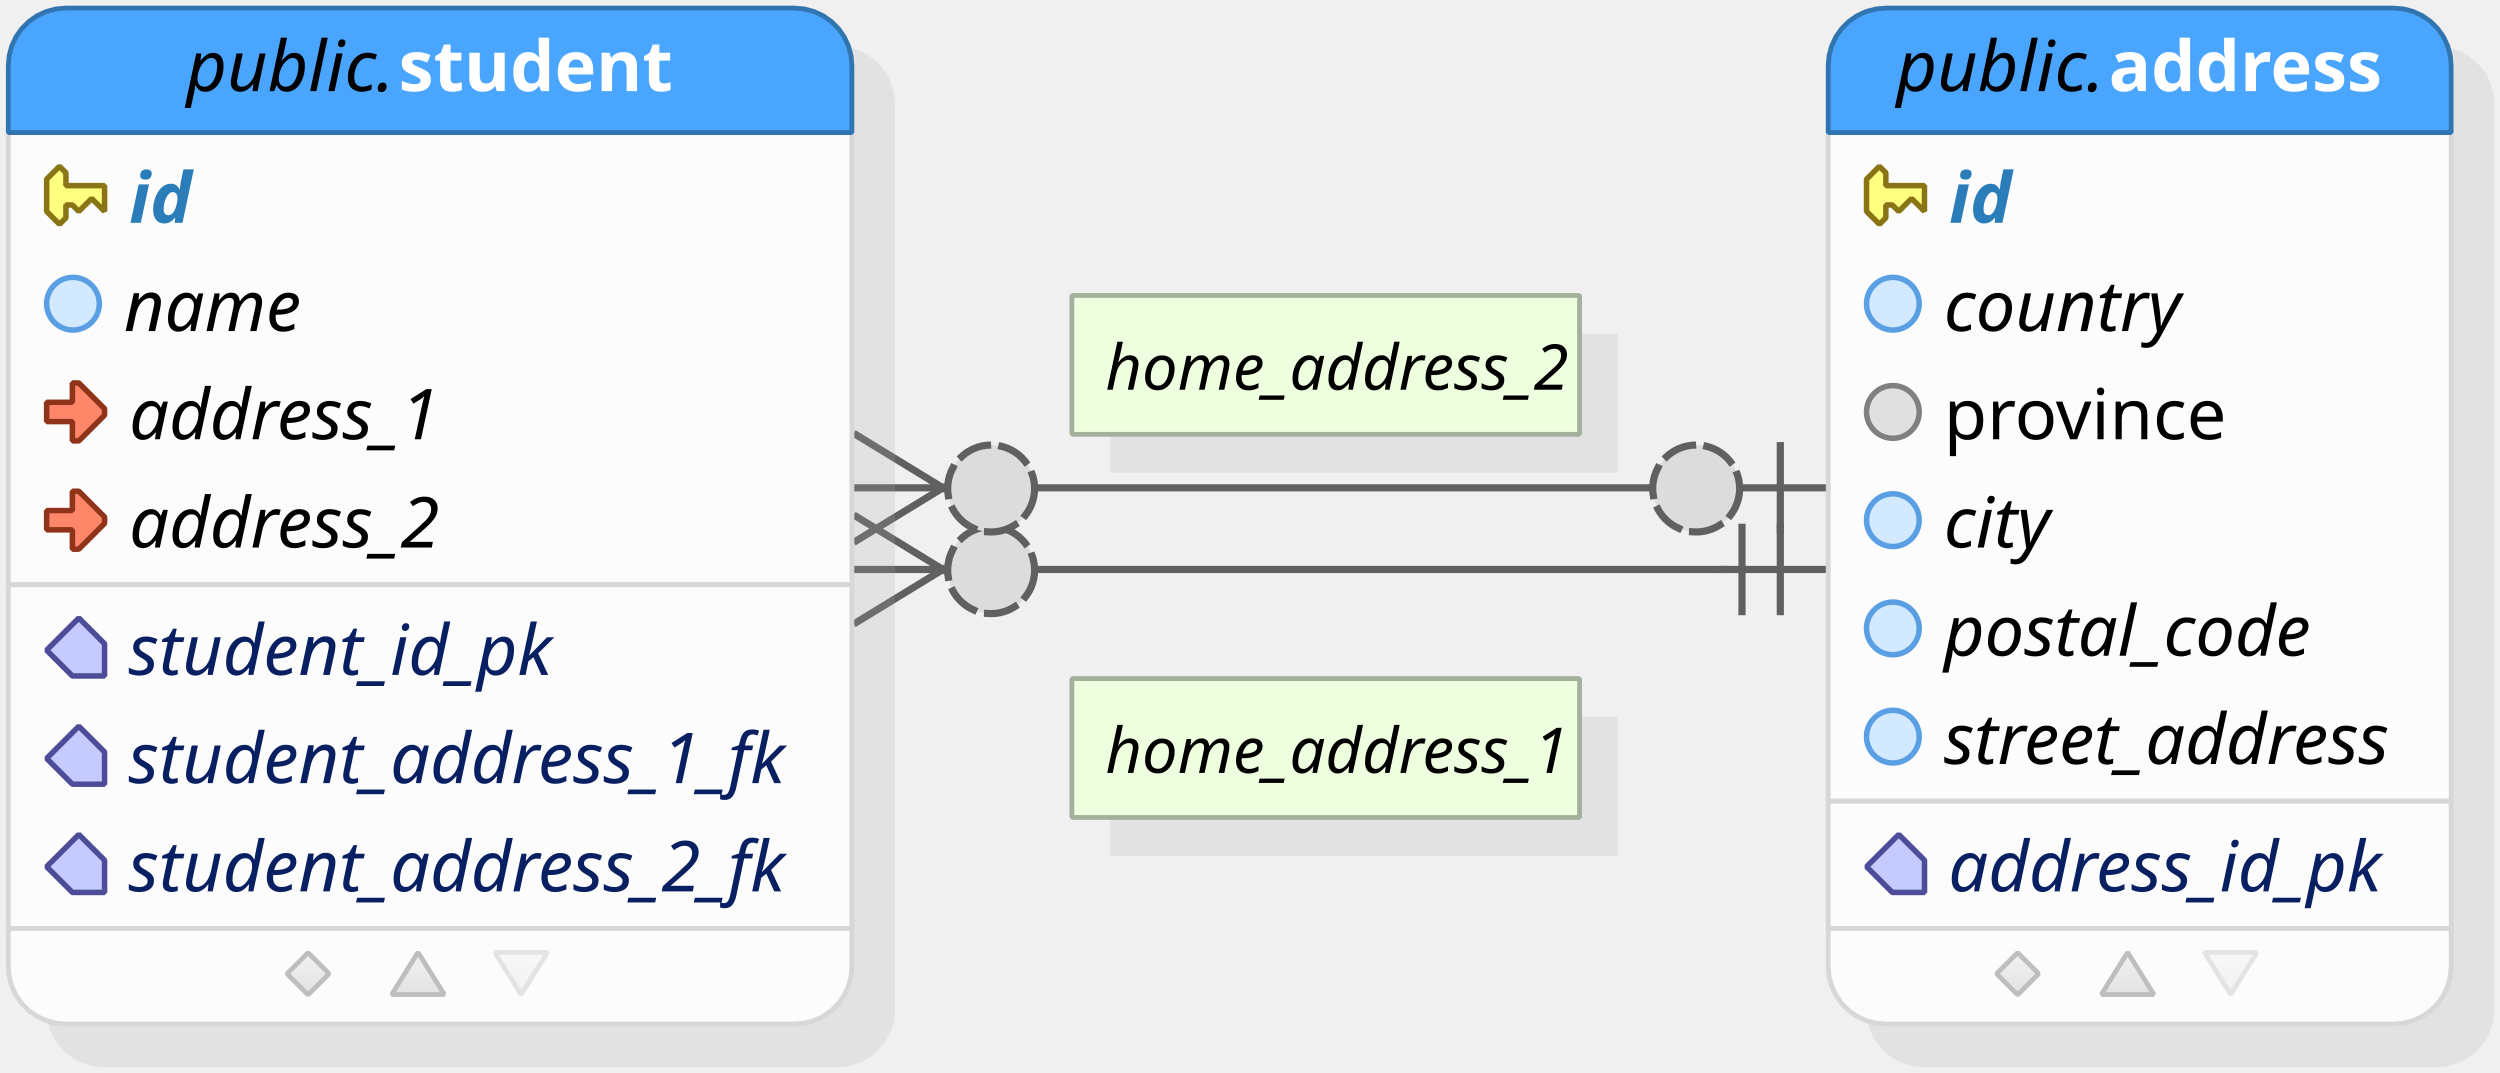
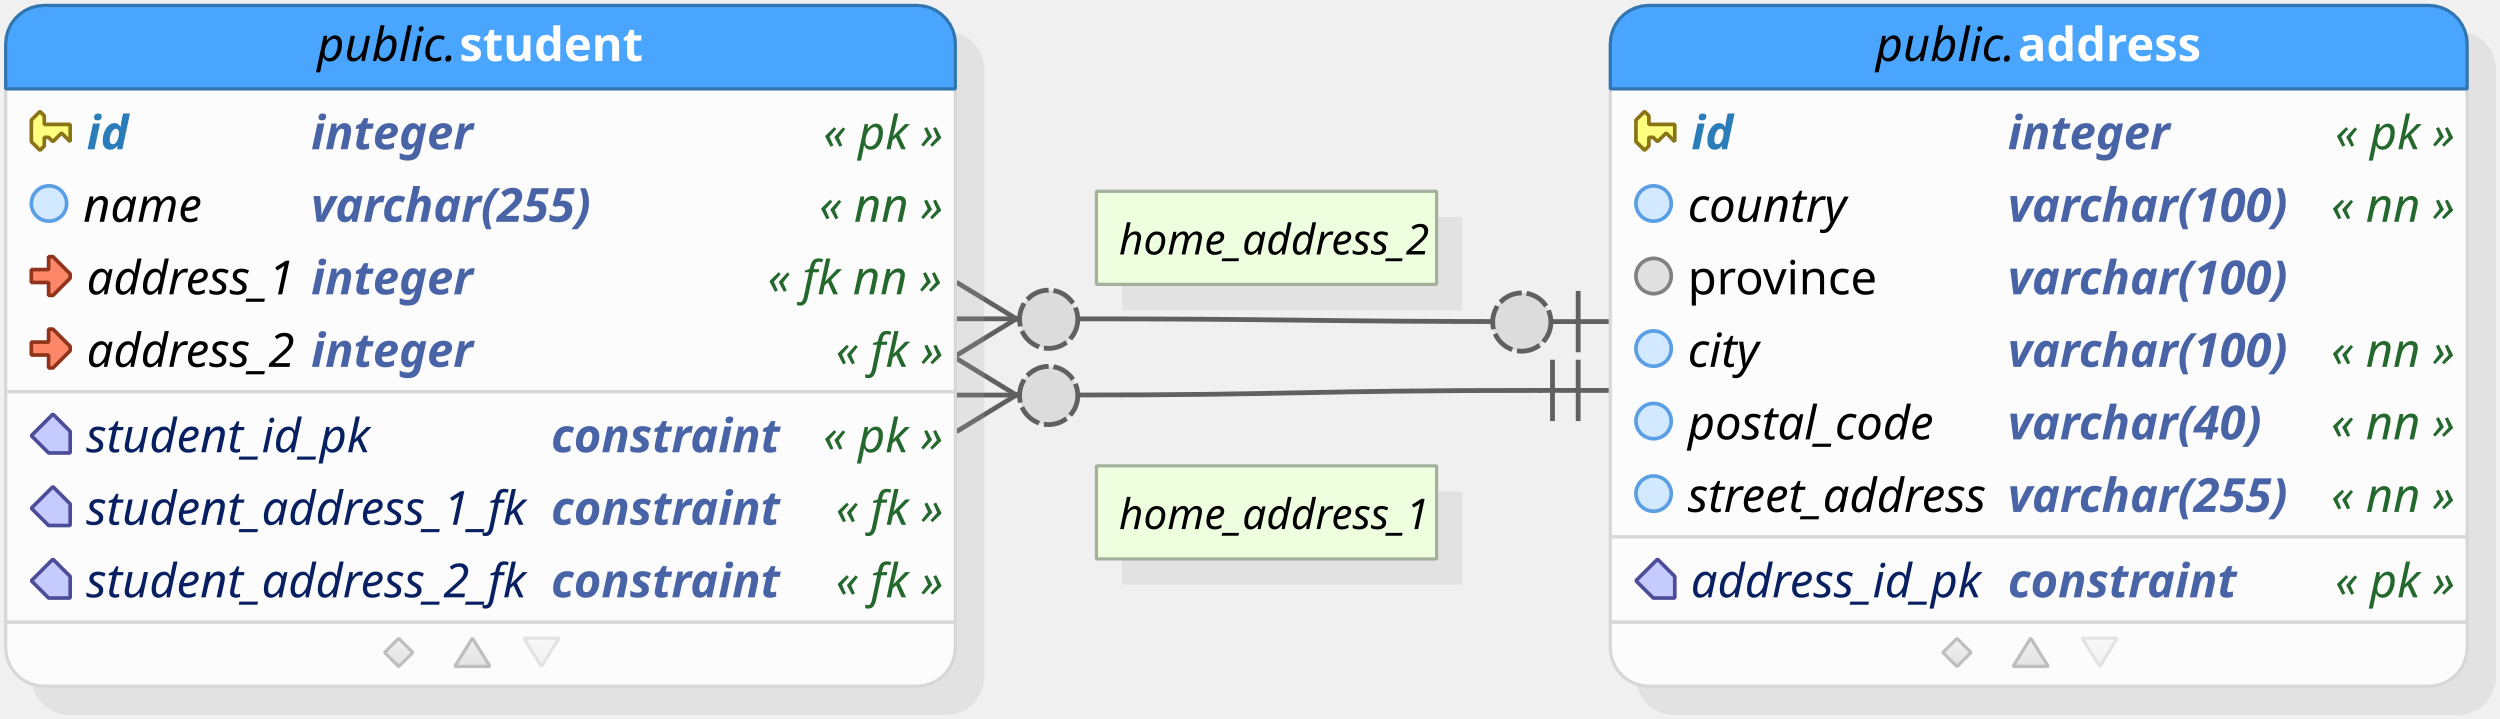
- <svg xmlns="http://www.w3.org/2000/svg" xmlns:xlink="http://www.w3.org/1999/xlink" height="224pt" viewBox="0 0 522 224" width="522pt">
+ <svg xmlns="http://www.w3.org/2000/svg" xmlns:xlink="http://www.w3.org/1999/xlink" height="224pt" viewBox="0 0 779 224" width="779pt">
  <linearGradient id="a" x2="0" y2="1">
+     <stop offset="0" stop-color="#a9a9a9" stop-opacity=".196" />
+     <stop offset="1" stop-color="#a9a9a9" stop-opacity=".196" />
+   </linearGradient>
+   <linearGradient id="b" x2="0" y2="1">
+     <stop offset="0" stop-color="#fcfcfc" />
+     <stop offset="1" stop-color="#fcfcfc" />
+   </linearGradient>
+   <linearGradient id="c" x2="0" y2="1">
+     <stop offset="0" stop-color="#f3f3f3" />
+     <stop offset="1" stop-color="#e1e1e1" />
+   </linearGradient>
+   <linearGradient id="d" x2="0" y2="1">
+     <stop offset="0" stop-color="#4aa5ff" />
+     <stop offset="1" stop-color="#4aa5ff" />
+   </linearGradient>
+   <linearGradient id="e" gradientTransform="scale(.99946 1.0005)" gradientUnits="userSpaceOnUse" x1="-.75" x2="-.75" y1="-.78" y2="18.89">
    <stop offset="0" stop-color="#dcdcdc" />
    <stop offset="1" stop-color="#dcdcdc" />
  </linearGradient>
-   <linearGradient id="b" x2="0" y2="1">
-     <stop offset="0" stop-color="#a9a9a9" stop-opacity=".196" />
-     <stop offset="1" stop-color="#a9a9a9" stop-opacity=".196" />
-   </linearGradient>
-   <linearGradient id="c" x2="0" y2="1">
+   <linearGradient id="f" gradientTransform="scale(1.9119 .52305)" gradientUnits="userSpaceOnUse" x2="0" xlink:href="#a" y2="55.444" />
+   <linearGradient id="g" gradientTransform="scale(1.8886 .5295)" gradientUnits="userSpaceOnUse" x1="-.265" x2="-.265" y1="-.944" y2="55.713">
    <stop offset="0" stop-color="#eeffe0" />
    <stop offset="1" stop-color="#eeffe0" />
  </linearGradient>
-   <linearGradient id="d" x2="0" y2="1">
-     <stop offset="0" stop-color="#fcfcfc" />
-     <stop offset="1" stop-color="#fcfcfc" />
-   </linearGradient>
-   <linearGradient id="e" x2="0" y2="1">
+   <linearGradient id="h" gradientTransform="scale(1.1214 .89174)" gradientUnits="userSpaceOnUse" x2="0" xlink:href="#a" y2="239" />
+   <linearGradient id="i" gradientTransform="scale(1.3807 .72429)" gradientUnits="userSpaceOnUse" x1="-.362" x2="-.362" xlink:href="#b" y1="-.69" y2="193.43" />
+   <linearGradient id="j" gradientTransform="scale(3.1162 .32091)" gradientUnits="userSpaceOnUse" x1="-.16" x2="-.16" xlink:href="#b" y1="-1.558" y2="84.449" />
+   <linearGradient id="k" gradientTransform="scale(.99738 1.0026)" gradientUnits="userSpaceOnUse" x1="-.577" x2="-.577" y1="-.811" y2="12.474">
    <stop offset="0" stop-color="#ffff80" />
    <stop offset="1" stop-color="#ffff80" />
  </linearGradient>
-   <linearGradient id="f" x2="0" y2="1">
+   <linearGradient id="l" gradientUnits="userSpaceOnUse" x1="-.575" x2="-.575" y1="-.575" y2="11.575">
    <stop offset="0" stop-color="#d2e9ff" />
    <stop offset="1" stop-color="#d2e9ff" />
  </linearGradient>
-   <linearGradient id="g" x2="0" y2="1">
+   <linearGradient id="m" gradientUnits="userSpaceOnUse" x1="-.575" x2="-.575" y1="-.575" y2="11.575">
+     <stop offset="0" stop-color="#e0e0e0" />
+     <stop offset="1" stop-color="#e0e0e0" />
+   </linearGradient>
+   <linearGradient id="n" gradientTransform="scale(.98481 1.0154)" gradientUnits="userSpaceOnUse" x1="-.413" x2="-.413" y1="-.801" y2="12.483">
    <stop offset="0" stop-color="#c5cbff" />
    <stop offset="1" stop-color="#c5cbff" />
  </linearGradient>
-   <linearGradient id="h" x2="0" y2="1">
-     <stop offset="0" stop-color="#f3f3f3" />
-     <stop offset="1" stop-color="#e1e1e1" />
-   </linearGradient>
-   <linearGradient id="i" x2="0" y2="1">
-     <stop offset="0" stop-color="#4aa5ff" />
-     <stop offset="1" stop-color="#4aa5ff" />
-   </linearGradient>
-   <linearGradient id="j" x2="0" y2="1">
+   <linearGradient id="o" gradientTransform="scale(3.5789 .27941)" gradientUnits="userSpaceOnUse" x1="-.14" x2="-.14" xlink:href="#b" y1="-1.79" y2="73.096" />
+   <linearGradient id="p" gradientTransform="scale(1.1144 .89736)" gradientUnits="userSpaceOnUse" x1="-.618" x2="-.618" xlink:href="#c" y1="-.768" y2="10.102" />
+   <linearGradient id="q" gradientTransform="scale(1.0891 .9182)" gradientUnits="userSpaceOnUse" x1="-.389" x2="-.389" xlink:href="#c" y1="-.75" y2="10.128" />
+   <linearGradient id="r" gradientTransform="scale(.98191 1.0184)" gradientUnits="userSpaceOnUse" x1="-.36" x2="-.36" xlink:href="#c" y1="-.694" y2="8.988" />
+   <linearGradient id="s" gradientTransform="scale(3.1509 .31737)" gradientUnits="userSpaceOnUse" x1="-.172" x2="-.172" xlink:href="#d" y1="-1.575" y2="83.498" />
+   <linearGradient id="t" gradientTransform="scale(1.1803 .84722)" gradientUnits="userSpaceOnUse" x2="0" xlink:href="#a" y2="251.56" />
+   <linearGradient id="u" gradientTransform="scale(1.7642 .56683)" gradientUnits="userSpaceOnUse" x1="-.283" x2="-.283" xlink:href="#b" y1="-.882" y2="167.42" />
+   <linearGradient id="v" gradientTransform="scale(2.0196 .49516)" gradientUnits="userSpaceOnUse" x1="-.248" x2="-.248" xlink:href="#b" y1="-1.01" y2="146.01" />
+   <linearGradient id="w" gradientUnits="userSpaceOnUse" x1="-.575" x2="-.575" y1="-.575" y2="12.675">
    <stop offset="0" stop-color="#ff8769" />
    <stop offset="1" stop-color="#ff8769" />
  </linearGradient>
-   <linearGradient id="k" gradientTransform="matrix(.99946 0 0 1.0005 197.88 109.97)" gradientUnits="userSpaceOnUse" x1="-.75" x2="-.75" xlink:href="#a" y1="-.78" y2="18.89" />
-   <linearGradient id="l" gradientTransform="matrix(1.9119 0 0 .52305 231.81 149.69)" gradientUnits="userSpaceOnUse" x2="0" xlink:href="#b" y2="55.444" />
-   <linearGradient id="m" gradientTransform="matrix(1.8886 0 0 .5295 223.81 141.69)" gradientUnits="userSpaceOnUse" x1="-.265" x2="-.265" xlink:href="#c" y1="-.944" y2="55.713" />
-   <linearGradient id="n" gradientTransform="matrix(.99946 0 0 1.0005 197.88 92.924)" gradientUnits="userSpaceOnUse" x1="-.75" x2="-.75" xlink:href="#a" y1="-.78" y2="18.89" />
-   <linearGradient id="o" gradientTransform="matrix(.99946 0 0 1.0005 345.08 92.924)" gradientUnits="userSpaceOnUse" x1="-.75" x2="-.75" xlink:href="#a" y1="-.78" y2="18.89" />
-   <linearGradient id="p" gradientTransform="matrix(1.9119 0 0 .52305 231.81 69.688)" gradientUnits="userSpaceOnUse" x2="0" xlink:href="#b" y2="55.444" />
-   <linearGradient id="q" gradientTransform="matrix(1.8886 0 0 .5295 223.81 61.688)" gradientUnits="userSpaceOnUse" x1="-.265" x2="-.265" xlink:href="#c" y1="-.944" y2="55.713" />
-   <linearGradient id="r" gradientTransform="matrix(.78422 0 0 1.2751 389.73 9.688)" gradientUnits="userSpaceOnUse" x2="0" xlink:href="#b" y2="167.14" />
-   <linearGradient id="s" gradientTransform="matrix(.96552 0 0 1.0357 381.73 27.688)" gradientUnits="userSpaceOnUse" x1="-.518" x2="-.518" xlink:href="#d" y1="-.483" y2="135.27" />
-   <linearGradient id="t" gradientTransform="matrix(2.1792 0 0 .45888 381.73 167.29)" gradientUnits="userSpaceOnUse" x1="-.229" x2="-.229" xlink:href="#d" y1="-1.09" y2="59.057" />
-   <linearGradient id="u" gradientTransform="matrix(.99738 0 0 1.0026 389.73 34.728)" gradientUnits="userSpaceOnUse" x1="-.577" x2="-.577" xlink:href="#e" y1="-.811" y2="12.474" />
-   <linearGradient id="v" gradientUnits="userSpaceOnUse" x1="389.16" x2="389.16" xlink:href="#f" y1="57.338" y2="69.488" />
-   <linearGradient id="w" gradientUnits="userSpaceOnUse" x1="389.16" x2="389.16" y1="79.938" y2="92.088">
-     <stop offset="0" stop-color="#e0e0e0" />
-     <stop offset="1" stop-color="#e0e0e0" />
-   </linearGradient>
-   <linearGradient id="x" gradientUnits="userSpaceOnUse" x1="389.16" x2="389.16" xlink:href="#f" y1="102.54" y2="114.69" />
-   <linearGradient id="y" gradientUnits="userSpaceOnUse" x1="389.16" x2="389.16" xlink:href="#f" y1="125.14" y2="137.29" />
-   <linearGradient id="z" gradientUnits="userSpaceOnUse" x1="389.16" x2="389.16" xlink:href="#f" y1="147.74" y2="159.89" />
-   <linearGradient id="A" gradientTransform="matrix(.98481 0 0 1.0154 389.73 174.24)" gradientUnits="userSpaceOnUse" x1="-.413" x2="-.413" xlink:href="#g" y1="-.801" y2="12.483" />
-   <linearGradient id="B" gradientTransform="matrix(2.5028 0 0 .39955 381.73 193.89)" gradientUnits="userSpaceOnUse" x1="-.2" x2="-.2" xlink:href="#d" y1="-1.251" y2="51.118" />
-   <linearGradient id="C" gradientTransform="matrix(1.1144 0 0 .89736 460.27 198.86)" gradientUnits="userSpaceOnUse" x1="-.618" x2="-.618" xlink:href="#h" y1="-.768" y2="10.102" />
-   <linearGradient id="D" gradientTransform="matrix(1.0891 0 0 .9182 438.75 198.86)" gradientUnits="userSpaceOnUse" x1="-.389" x2="-.389" xlink:href="#h" y1="-.75" y2="10.128" />
-   <linearGradient id="E" gradientTransform="matrix(.98191 0 0 1.0184 416.88 198.92)" gradientUnits="userSpaceOnUse" x1="-.36" x2="-.36" xlink:href="#h" y1="-.694" y2="8.988" />
-   <linearGradient id="F" gradientTransform="matrix(2.2036 0 0 .45379 381.73 1.688)" gradientUnits="userSpaceOnUse" x1="-.246" x2="-.246" xlink:href="#i" y1="-1.102" y2="58.397" />
-   <linearGradient id="G" gradientTransform="matrix(.91169 0 0 1.0969 9.7348 9.688)" gradientUnits="userSpaceOnUse" x2="0" xlink:href="#b" y2="194.3" />
-   <linearGradient id="H" gradientTransform="matrix(1.3627 0 0 .73386 1.7348 27.688)" gradientUnits="userSpaceOnUse" x1="-.367" x2="-.367" xlink:href="#d" y1="-.681" y2="129.32" />
-   <linearGradient id="I" gradientTransform="matrix(1.5599 0 0 .64107 1.7348 122.09)" gradientUnits="userSpaceOnUse" x1="-.321" x2="-.321" xlink:href="#d" y1="-.78" y2="112.78" />
-   <linearGradient id="J" gradientTransform="matrix(.99738 0 0 1.0026 9.7348 34.728)" gradientUnits="userSpaceOnUse" x1="-.577" x2="-.577" xlink:href="#e" y1="-.811" y2="12.474" />
-   <linearGradient id="K" gradientUnits="userSpaceOnUse" x1="9.16" x2="9.16" xlink:href="#f" y1="57.338" y2="69.488" />
-   <linearGradient id="L" gradientUnits="userSpaceOnUse" x1="9.16" x2="9.16" xlink:href="#j" y1="79.388" y2="92.638" />
-   <linearGradient id="M" gradientUnits="userSpaceOnUse" x1="9.16" x2="9.16" xlink:href="#j" y1="101.99" y2="115.24" />
-   <linearGradient id="N" gradientTransform="matrix(.98481 0 0 1.0154 9.7348 129.04)" gradientUnits="userSpaceOnUse" x1="-.413" x2="-.413" xlink:href="#g" y1="-.801" y2="12.483" />
-   <linearGradient id="O" gradientTransform="matrix(.98481 0 0 1.0154 9.7348 151.64)" gradientUnits="userSpaceOnUse" x1="-.413" x2="-.413" xlink:href="#g" y1="-.801" y2="12.483" />
-   <linearGradient id="P" gradientTransform="matrix(.98481 0 0 1.0154 9.7348 174.24)" gradientUnits="userSpaceOnUse" x1="-.413" x2="-.413" xlink:href="#g" y1="-.801" y2="12.483" />
-   <linearGradient id="Q" gradientTransform="matrix(2.9097 0 0 .34368 1.7348 193.89)" gradientUnits="userSpaceOnUse" x1="-.172" x2="-.172" xlink:href="#d" y1="-1.455" y2="59.427" />
-   <linearGradient id="R" gradientTransform="matrix(1.1144 0 0 .89736 103.31 198.86)" gradientUnits="userSpaceOnUse" x1="-.618" x2="-.618" xlink:href="#h" y1="-.768" y2="10.102" />
-   <linearGradient id="S" gradientTransform="matrix(1.0891 0 0 .9182 81.782 198.86)" gradientUnits="userSpaceOnUse" x1="-.389" x2="-.389" xlink:href="#h" y1="-.75" y2="10.128" />
-   <linearGradient id="T" gradientTransform="matrix(.98191 0 0 1.0184 59.921 198.92)" gradientUnits="userSpaceOnUse" x1="-.36" x2="-.36" xlink:href="#h" y1="-.694" y2="8.988" />
-   <linearGradient id="U" gradientTransform="matrix(2.5617 0 0 .39036 1.7348 1.688)" gradientUnits="userSpaceOnUse" x1="-.211" x2="-.211" xlink:href="#i" y1="-1.281" y2="67.886" />
+   <linearGradient id="x" gradientTransform="scale(3.767 .26546)" gradientUnits="userSpaceOnUse" x1="-.133" x2="-.133" xlink:href="#b" y1="-1.883" y2="76.938" />
+   <linearGradient id="y" gradientTransform="scale(3.3164 .30153)" gradientUnits="userSpaceOnUse" x1="-.163" x2="-.163" xlink:href="#d" y1="-1.658" y2="87.885" />
  <g stroke="#606060" stroke-linecap="square" stroke-linejoin="bevel" stroke-width="1.5">
    <g fill="none">
-       <path d="m178.88 118.91h33" />
-       <path d="m211.88 118.91h147.86" />
-       <path d="m359.73 118.91h22" />
-       <g transform="translate(178.88 118.91)">
+       <g transform="translate(1.7643 -78.312)">
+         <path d="m296.92 201.41h33" />
+         <path d="m329.92 201.41c74.04 0 74.04-1.445 148.08-1.445" />
+         <path d="m478 199.96h22" />
+       </g>
+       <g transform="translate(298.69 123.1)">
        <path d="m18 0-18-11" />
        <path d="m18 0-18 11" />
      </g>
    </g>
-     <circle cx="206.95" cy="119.05" fill="url(#k)" fill-rule="evenodd" r="9.075" stroke-dasharray="6 3" />
+     <circle cx="9.075" cy="9.075" fill="url(#e)" fill-rule="evenodd" r="9.075" stroke-dasharray="6 3" transform="translate(317.69 114.16)" />
    <g fill="none">
-       <path d="m0-8.8v17.6" transform="translate(371.73 118.91)" />
-       <path d="m0-8.8v17.6" transform="translate(363.73 118.91)" />
-       <path d="m178.88 101.86h33" />
-       <path d="m211.88 101.86h147.86" />
-       <path d="m359.73 101.86h22" />
-       <path d="m18 0-18-11" transform="translate(178.88 101.86)" />
-       <path d="m18 0-18 11" transform="translate(178.88 101.86)" />
-       <path d="m0-8.8v17.6" transform="translate(371.73 101.86)" />
+       <path d="m0-8.8v17.6" transform="translate(491.76 121.65)" />
+       <path d="m0-8.8v17.6" transform="translate(483.76 121.65)" />
+     </g>
+   </g>
+   <path d="m0 0h106v29h-106z" fill="url(#f)" fill-rule="evenodd" transform="translate(349.65 153.16)" />
+   <g stroke-linecap="square" stroke-linejoin="bevel">
+     <path d="m0 0h106v29h-106z" fill="url(#g)" fill-rule="evenodd" stroke="#a4b09b" transform="translate(341.65 145.16)" />
+     <text fill-rule="evenodd" font-family="Noto Sans" font-size="13.2" font-style="italic" font-weight="400" transform="translate(344.65 146.96)" x="4" y="17.891">home_address_1</text>
+     <g stroke="#606060" stroke-width="1.5">
+       <g fill="none">
+         <g transform="translate(1.7643 -78.312)">
+           <path d="m296.92 177.65h33" />
+           <path d="m329.921 177.654c74.04 0 74.04.868 148.079.868" />
+           <path d="m478 178.52h22" />
+         </g>
+         <g transform="translate(298.69 99.342)">
+           <path d="m18 0-18-11" />
+           <path d="m18 0-18 11" />
+         </g>
+       </g>
+       <circle cx="9.075" cy="9.075" fill="url(#e)" fill-rule="evenodd" r="9.075" stroke-dasharray="6 3" transform="translate(317.69 90.41)" />
+       <path d="m0-8.8v17.6" fill="none" transform="translate(491.76 100.21)" />
    </g>
  </g>
  <g fill-rule="evenodd">
-     <circle cx="206.95" cy="102" r="9.075" style="stroke:#606060;stroke-dasharray:6 3;stroke-linecap:square;stroke-linejoin:bevel;stroke-width:1.5;fill:url(#n)" />
-     <circle cx="354.16" cy="102" r="9.075" style="stroke:#606060;stroke-dasharray:6 3;stroke-linecap:square;stroke-linejoin:bevel;stroke-width:1.5;fill:url(#o)" />
-     <path d="m231.81 149.69h106v29h-106z" fill="url(#l)" />
-     <path d="m223.81 141.69h106v29h-106z" fill="url(#m)" stroke="#a4b09b" stroke-linecap="square" stroke-linejoin="bevel" />
-     <text style="font-family:Noto Sans;font-size:13.2;font-style:italic;font-weight:400;stroke-linecap:square;stroke-linejoin:bevel" x="230.812" y="161.379">home_address_1</text>
-     <path d="m231.81 69.688h106v29h-106z" fill="url(#p)" />
-     <path d="m223.81 61.688h106v29h-106z" fill="url(#q)" stroke="#a4b09b" stroke-linecap="square" stroke-linejoin="bevel" />
-     <text style="font-family:Noto Sans;font-size:13.2;font-style:italic;font-weight:400;stroke-linecap:square;stroke-linejoin:bevel" x="230.812" y="81.379">home_address_2</text>
-     <path d="m389.73 21.688c0-6.627 5.373-12 12-12h107.07c6.627 0 12 5.373 12 12v189.12c0 6.627-5.373 12-12 12h-107.07c-6.627 0-12-5.373-12-12z" fill="url(#r)" />
+     <circle cx="9.075" cy="9.075" r="9.075" style="stroke:#606060;stroke-dasharray:6 3;stroke-linecap:square;stroke-linejoin:bevel;stroke-width:1.5;fill:url(#e)" transform="translate(465.11 91.278)" />
+     <path d="m0 0h106v29h-106z" fill="url(#f)" transform="translate(349.65 67.608)" />
+     <path d="m0 0h106v29h-106z" fill="url(#g)" stroke="#a4b09b" stroke-linecap="square" stroke-linejoin="bevel" transform="translate(341.65 59.608)" />
+     <text style="font-family:Noto Sans;font-size:13.2;font-style:italic;font-weight:400;stroke-linecap:square;stroke-linejoin:bevel" transform="translate(344.65 61.408)" x="4" y="17.891">home_address_2</text>
+     <path d="m0 12c0-6.627 5.373-12 12-12h244.01c6.628 0 12 5.373 12 12v189.12c0 6.627-5.372 12-12 12h-244.01c-6.627 0-12-5.373-12-12z" fill="url(#h)" transform="translate(509.76 9.688)" />
    <g stroke-linecap="square" stroke-linejoin="bevel">
-       <path d="m381.73 27.688h130.07v139.6h-130.07z" fill="url(#s)" stroke="#d7d7d7" />
-       <path d="m381.73 167.29h130.07v26.6h-130.07z" fill="url(#t)" stroke="#d7d7d7" />
-       <path d="m392.42 34.728-2.689 2.689v6.722l2.689 2.689 1.344-1.344v-2.689h1.344l1.344 1.344 2.689-2.689 2.689 2.689v-5.378h-8.067v-2.689z" fill="url(#u)" stroke="#897416" stroke-width="1.15" />
-       <text fill="#2b7dba" font-family="Noto Sans" font-size="14.667" font-style="italic" font-weight="700" x="406.985" y="46.519">id</text>
-       <circle cx="395.23" cy="63.413" fill="url(#v)" r="5.5" stroke="#5a9ee4" stroke-width="1.15" />
-       <text font-family="Noto Sans" font-size="14.667" font-style="italic" font-weight="400" x="405.885" y="69.119">country</text>
-       <circle cx="395.23" cy="86.013" fill="url(#w)" r="5.5" stroke="#808080" stroke-width="1.15" />
-       <text font-family="'Noto Sans'" font-size="14.667" font-weight="400" x="405.885" y="91.719">province</text>
-       <circle cx="395.23" cy="108.61" fill="url(#x)" r="5.5" stroke="#5a9ee4" stroke-width="1.15" />
-       <text font-family="Noto Sans" font-size="14.667" font-style="italic" font-weight="400" x="405.885" y="114.319">city</text>
-       <circle cx="395.23" cy="131.21" fill="url(#y)" r="5.5" stroke="#5a9ee4" stroke-width="1.15" />
-       <text font-family="Noto Sans" font-size="14.667" font-style="italic" font-weight="400" x="405.885" y="136.919">postal_code</text>
-       <circle cx="395.23" cy="153.81" fill="url(#z)" r="5.5" stroke="#5a9ee4" stroke-width="1.15" />
-       <text font-family="Noto Sans" font-size="14.667" font-style="italic" font-weight="400" x="405.885" y="159.519">street_address</text>
-       <path d="m396.46 174.24-6.722 6.722 5.378 5.378h6.722v-6.722z" fill="url(#A)" stroke="#4c4c98" stroke-width="1.15" />
-       <text fill="#082061" font-family="Noto Sans" font-size="14.667" font-style="italic" font-weight="400" x="406.817" y="186.119">address_id_pk</text>
-       <path d="m381.735 193.888h130.072v7.924l-.182 2.084-.542 2.02-.884 1.896-1.2 1.714-1.479 1.479-1.713 1.2-1.896.884-2.02.541-2.084.182h-106.072l-2.084-.182-2.02-.541-1.896-.884-1.713-1.2-1.479-1.479-1.2-1.714-.884-1.896-.541-2.02-.182-2.084z" fill="url(#B)" stroke="#d7d7d7" />
+       <path d="m0 0h267.01v139.6h-267.01z" fill="url(#i)" stroke="#d7d7d7" transform="translate(501.76 27.688)" />
+       <path d="m0 0h267.01v26.6h-267.01z" fill="url(#j)" stroke="#d7d7d7" transform="translate(501.76 167.29)" />
+       <path d="m2.689 0-2.689 2.689v6.722l2.689 2.689 1.344-1.344v-2.689h1.344l1.344 1.344 2.689-2.689 2.689 2.689v-5.378h-8.067v-2.689z" fill="url(#k)" stroke="#897416" stroke-width="1.15" transform="translate(509.76 34.728)" />
+       <g font-family="Noto Sans" font-size="14.667" font-style="italic">
+         <text fill="#2b7dba" font-weight="700" transform="translate(527.01 30.488)" y="16.031">id</text>
+         <text fill="#4964a6" font-weight="700" transform="translate(621.84 30.488)" xml:space="preserve" y="16.031"> integer</text>
+         <text fill="#25682d" font-weight="400" transform="translate(727.62 30.488)" y="16.031">« pk »</text>
+       </g>
+       <circle cx="5.5" cy="5.5" fill="url(#l)" r="5.5" stroke="#5a9ee4" stroke-width="1.15" transform="translate(509.76 57.913)" />
+       <g font-family="Noto Sans" font-size="14.667" font-style="italic">
+         <text font-weight="400" transform="translate(525.91 53.088)" y="16.031">country</text>
+         <text fill="#4964a6" font-weight="700" transform="translate(621.84 53.088)" xml:space="preserve" y="16.031"> varchar(100)</text>
+         <text fill="#25682d" font-weight="400" transform="translate(726.37 53.088)" y="16.031">« nn »</text>
+       </g>
+       <circle cx="5.5" cy="5.5" fill="url(#m)" r="5.5" stroke="#808080" stroke-width="1.15" transform="translate(509.76 80.513)" />
+       <text font-family="'Noto Sans'" font-size="14.667" font-weight="400" transform="translate(525.91 75.688)" y="16.031">province</text>
+       <text fill="#4964a6" font-family="Noto Sans" font-size="14.667" font-style="italic" font-weight="700" transform="translate(621.84 75.688)" xml:space="preserve" y="16.031"> varchar(100)</text>
+       <text fill="#25682d" transform="translate(761.89 75.688)" y="16.031" />
+       <circle cx="5.5" cy="5.5" fill="url(#l)" r="5.5" stroke="#5a9ee4" stroke-width="1.15" transform="translate(509.76 103.11)" />
+       <g font-family="Noto Sans" font-size="14.667" font-style="italic">
+         <text font-weight="400" transform="translate(525.91 98.288)" y="16.031">city</text>
+         <text fill="#4964a6" font-weight="700" transform="translate(621.84 98.288)" xml:space="preserve" y="16.031"> varchar(100)</text>
+         <text fill="#25682d" font-weight="400" transform="translate(726.37 98.288)" y="16.031">« nn »</text>
+       </g>
+       <circle cx="5.5" cy="5.5" fill="url(#l)" r="5.5" stroke="#5a9ee4" stroke-width="1.15" transform="translate(509.76 125.71)" />
+       <g font-family="Noto Sans" font-size="14.667" font-style="italic">
+         <text font-weight="400" transform="translate(525.91 120.89)" y="16.031">postal_code</text>
+         <text fill="#4964a6" font-weight="700" transform="translate(621.84 120.89)" xml:space="preserve" y="16.031"> varchar(40)</text>
+         <text fill="#25682d" font-weight="400" transform="translate(726.37 120.89)" y="16.031">« nn »</text>
+       </g>
+       <circle cx="5.5" cy="5.5" fill="url(#l)" r="5.5" stroke="#5a9ee4" stroke-width="1.15" transform="translate(509.76 148.31)" />
+       <g font-family="Noto Sans" font-size="14.667" font-style="italic">
+         <text font-weight="400" transform="translate(525.91 143.49)" y="16.031">street_address</text>
+         <text fill="#4964a6" font-weight="700" transform="translate(621.84 143.49)" xml:space="preserve" y="16.031"> varchar(255)</text>
+         <text fill="#25682d" font-weight="400" transform="translate(726.37 143.49)" y="16.031">« nn »</text>
+       </g>
+       <path d="m6.722 0-6.722 6.722 5.378 5.378h6.722v-6.722z" fill="url(#n)" stroke="#4c4c98" stroke-width="1.15" transform="translate(509.76 174.24)" />
+       <g font-family="Noto Sans" font-size="14.667" font-style="italic">
+         <text fill="#082061" font-weight="400" transform="translate(526.85 170.09)" y="16.031">address_id_pk</text>
+         <text fill="#4964a6" font-weight="700" transform="translate(621.84 170.09)" xml:space="preserve" y="16.031"> constraint</text>
+         <text fill="#25682d" font-weight="400" transform="translate(727.62 170.09)" y="16.031">« pk »</text>
+       </g>
+       <path d="m0 0h267.013v7.924l-.182 2.084-.541 2.02-.884 1.896-1.2 1.714-1.479 1.479-1.714 1.2-1.895.884-2.021.541-2.084.182h-243.013l-2.084-.182-2.02-.541-1.896-.884-1.713-1.2-1.479-1.479-1.2-1.714-.884-1.896-.541-2.02-.182-2.084z" fill="url(#o)" stroke="#d7d7d7" transform="translate(501.76 193.89)" />
      <g stroke="#bebebe">
-         <path d="m460.27 198.86h11l-5.5 8.8z" fill="url(#C)" opacity=".4" />
-         <path d="m444.25 198.86-5.5 8.8h11z" fill="url(#D)" />
-         <path d="m421.28 198.92 4.4 4.4-4.4 4.4-4.4-4.4z" fill="url(#E)" />
-       </g>
-       <path d="m381.73 13.688.182-2.084.541-2.021.884-1.896 1.2-1.713 1.479-1.479 1.713-1.2 1.896-.884 2.021-.541 2.084-.182h106.07l2.084.182 2.02.541 1.896.884 1.713 1.2 1.479 1.479 1.2 1.713.884 1.896.542 2.021.182 2.084v14h-130.07z" fill="url(#F)" stroke="#3175b0" />
-       <g font-family="Noto Sans" font-size="14.667">
-         <text font-style="italic" font-weight="400" x="395.954" y="19.021">public.</text>
-         <text fill="#fff" font-weight="700" x="440.297" y="19.021">address</text>
-       </g>
-     </g>
-     <path d="m9.735 21.688c0-6.627 5.373-12 12-12h153.14c6.628 0 12 5.373 12 12v189.12c0 6.627-5.372 12-12 12h-153.14c-6.627 0-12-5.373-12-12z" fill="url(#G)" />
+         <path d="m0 0h11l-5.5 8.8z" fill="url(#p)" opacity=".4" transform="translate(648.77 198.86)" />
+         <path d="m5.5 0-5.5 8.8h11z" fill="url(#q)" transform="translate(627.25 198.86)" />
+         <path d="m4.4 0 4.4 4.4-4.4 4.4-4.4-4.4z" fill="url(#r)" transform="translate(605.39 198.92)" />
+       </g>
+       <g transform="translate(501.76 1.688)">
+         <path d="m0 12 .182-2.084.541-2.021.884-1.896 1.2-1.713 1.479-1.479 1.713-1.2 1.896-.884 2.021-.541 2.084-.182h243.01l2.084.182 2.021.541 1.895.884 1.714 1.2 1.479 1.479 1.2 1.713.884 1.896.541 2.021.182 2.084v14h-267.01z" fill="url(#s)" stroke="#3175b0" />
+         <g font-family="Noto Sans" font-size="14.667">
+           <text font-style="italic" font-weight="400" x="82.688" y="17.333">public.</text>
+           <text fill="#fff" font-weight="700" x="127.031" y="17.333">address</text>
+         </g>
+       </g>
+     </g>
+     <path d="m0 12c0-6.627 5.373-12 12-12h272.92c6.628 0 12 5.373 12 12v189.12c0 6.627-5.372 12-12 12h-272.92c-6.627 0-12-5.373-12-12z" fill="url(#t)" transform="translate(9.7643 9.688)" />
    <g stroke-linecap="square" stroke-linejoin="bevel">
-       <path d="m1.735 27.688h176.14v94.4h-176.14z" fill="url(#H)" stroke="#d7d7d7" />
-       <path d="m1.735 122.09h176.14v71.8h-176.14z" fill="url(#I)" stroke="#d7d7d7" />
-       <path d="m12.424 34.728-2.689 2.689v6.722l2.689 2.689 1.344-1.344v-2.689h1.344l1.344 1.344 2.689-2.689 2.689 2.689v-5.378h-8.067v-2.689z" fill="url(#J)" stroke="#897416" stroke-width="1.15" />
-       <text fill="#2b7dba" font-family="Noto Sans" font-size="14.667" font-style="italic" font-weight="700" x="26.985" y="46.519">id</text>
-       <circle cx="15.235" cy="63.413" fill="url(#K)" r="5.5" stroke="#5a9ee4" stroke-width="1.15" />
-       <text font-family="Noto Sans" font-size="14.667" font-style="italic" font-weight="400" x="25.885" y="69.119">name</text>
-       <path d="m9.735 83.996v4.033h5.378v4.033h1.344l5.378-5.378v-1.344l-5.378-5.378h-1.344v4.033z" fill="url(#L)" stroke="#8f341b" stroke-width="1.15" />
-       <text font-family="Noto Sans" font-size="14.667" font-style="italic" font-weight="400" x="26.985" y="91.719">address_1</text>
-       <path d="m9.735 106.6v4.033h5.378v4.033h1.344l5.378-5.378v-1.344l-5.378-5.378h-1.344v4.033z" fill="url(#M)" stroke="#8f341b" stroke-width="1.15" />
-       <text font-family="Noto Sans" font-size="14.667" font-style="italic" font-weight="400" x="26.985" y="114.319">address_2</text>
-       <path d="m16.457 129.04-6.722 6.722 5.378 5.378h6.722v-6.722z" fill="url(#N)" stroke="#4c4c98" stroke-width="1.15" />
-       <text fill="#082061" font-family="Noto Sans" font-size="14.667" font-style="italic" font-weight="400" x="26.816" y="140.919">student_id_pk</text>
-       <path d="m16.457 151.64-6.722 6.722 5.378 5.378h6.722v-6.722z" fill="url(#O)" stroke="#4c4c98" stroke-width="1.15" />
-       <text fill="#082061" font-family="Noto Sans" font-size="14.667" font-style="italic" font-weight="400" x="26.816" y="163.519">student_address_1_fk</text>
-       <path d="m16.457 174.24-6.722 6.722 5.378 5.378h6.722v-6.722z" fill="url(#P)" stroke="#4c4c98" stroke-width="1.15" />
-       <text fill="#082061" font-family="Noto Sans" font-size="14.667" font-style="italic" font-weight="400" x="26.816" y="186.119">student_address_2_fk</text>
-       <path d="m1.735 193.89h176.14v7.924l-.182 2.084-.542 2.02-.884 1.896-1.199 1.714-1.479 1.479-1.714 1.2-1.896.884-2.02.541-2.084.182h-152.14l-2.084-.182-2.021-.541-1.896-.884-1.713-1.2-1.479-1.479-1.2-1.714-.884-1.896-.541-2.02-.182-2.084v-7.924" fill="url(#Q)" stroke="#d7d7d7" />
+       <path d="m0 0h295.92v94.4h-295.92z" fill="url(#u)" stroke="#d7d7d7" transform="translate(1.7643 27.688)" />
+       <path d="m0 0h295.92v71.8h-295.92z" fill="url(#v)" stroke="#d7d7d7" transform="translate(1.7643 122.09)" />
+       <path d="m2.689 0-2.689 2.689v6.722l2.689 2.689 1.344-1.344v-2.689h1.344l1.344 1.344 2.689-2.689 2.689 2.689v-5.378h-8.067v-2.689z" fill="url(#k)" stroke="#897416" stroke-width="1.15" transform="translate(9.7643 34.728)" />
+       <g font-family="Noto Sans" font-size="14.667" font-style="italic">
+         <text fill="#2b7dba" font-weight="700" transform="translate(27.014 30.488)" y="16.031">id</text>
+         <text fill="#4964a6" font-weight="700" transform="translate(93.139 30.488)" xml:space="preserve" y="16.031"> integer</text>
+         <text fill="#25682d" font-weight="400" transform="translate(256.53 30.488)" y="16.031">« pk »</text>
+       </g>
+       <circle cx="5.5" cy="5.5" fill="url(#l)" r="5.5" stroke="#5a9ee4" stroke-width="1.15" transform="translate(9.7643 57.913)" />
+       <g font-family="Noto Sans" font-size="14.667" font-style="italic">
+         <text font-weight="400" transform="translate(25.914 53.088)" y="16.031">name</text>
+         <text fill="#4964a6" font-weight="700" transform="translate(93.139 53.088)" xml:space="preserve" y="16.031"> varchar(255)</text>
+         <text fill="#25682d" font-weight="400" transform="translate(255.28 53.088)" y="16.031">« nn »</text>
+       </g>
+       <path d="m0 4.033v4.033h5.378v4.033h1.344l5.378-5.378v-1.344l-5.378-5.378h-1.344v4.033z" fill="url(#w)" stroke="#8f341b" stroke-width="1.15" transform="translate(9.7643 79.963)" />
+       <g font-family="Noto Sans" font-size="14.667" font-style="italic">
+         <text font-weight="400" transform="translate(27.014 75.688)" y="16.031">address_1</text>
+         <text fill="#4964a6" font-weight="700" transform="translate(93.139 75.688)" xml:space="preserve" y="16.031"> integer</text>
+         <text fill="#25682d" font-weight="400" transform="translate(239.2 75.688)" y="16.031">« fk nn »</text>
+       </g>
+       <path d="m0 4.033v4.033h5.378v4.033h1.344l5.378-5.378v-1.344l-5.378-5.378h-1.344v4.033z" fill="url(#w)" stroke="#8f341b" stroke-width="1.15" transform="translate(9.7643 102.56)" />
+       <g font-family="Noto Sans" font-size="14.667" font-style="italic">
+         <text font-weight="400" transform="translate(27.014 98.288)" y="16.031">address_2</text>
+         <text fill="#4964a6" font-weight="700" transform="translate(93.139 98.288)" xml:space="preserve" y="16.031"> integer</text>
+         <text fill="#25682d" font-weight="400" transform="translate(260.44 98.288)" y="16.031">« fk »</text>
+       </g>
+       <path d="m6.722 0-6.722 6.722 5.378 5.378h6.722v-6.722z" fill="url(#n)" stroke="#4c4c98" stroke-width="1.15" transform="translate(9.7643 129.04)" />
+       <g font-family="Noto Sans" font-size="14.667" font-style="italic">
+         <text fill="#082061" font-weight="400" transform="translate(26.846 124.89)" y="16.031">student_id_pk</text>
+         <text fill="#4964a6" font-weight="700" transform="translate(167.91 124.89)" xml:space="preserve" y="16.031"> constraint</text>
+         <text fill="#25682d" font-weight="400" transform="translate(256.53 124.89)" y="16.031">« pk »</text>
+       </g>
+       <path d="m6.722 0-6.722 6.722 5.378 5.378h6.722v-6.722z" fill="url(#n)" stroke="#4c4c98" stroke-width="1.15" transform="translate(9.7643 151.64)" />
+       <g font-family="Noto Sans" font-size="14.667" font-style="italic">
+         <text fill="#082061" font-weight="400" transform="translate(26.846 147.49)" y="16.031">student_address_1_fk</text>
+         <text fill="#4964a6" font-weight="700" transform="translate(167.91 147.49)" xml:space="preserve" y="16.031"> constraint</text>
+         <text fill="#25682d" font-weight="400" transform="translate(260.44 147.49)" y="16.031">« fk »</text>
+       </g>
+       <path d="m6.722 0-6.722 6.722 5.378 5.378h6.722v-6.722z" fill="url(#n)" stroke="#4c4c98" stroke-width="1.15" transform="translate(9.7643 174.24)" />
+       <g font-family="Noto Sans" font-size="14.667" font-style="italic">
+         <text fill="#082061" font-weight="400" transform="translate(26.846 170.09)" y="16.031">student_address_2_fk</text>
+         <text fill="#4964a6" font-weight="700" transform="translate(167.91 170.09)" xml:space="preserve" y="16.031"> constraint</text>
+         <text fill="#25682d" font-weight="400" transform="translate(260.44 170.09)" y="16.031">« fk »</text>
+       </g>
+       <path d="m0 0h295.921v7.924l-.182 2.084-.541 2.02-.884 1.896-1.2 1.714-1.479 1.479-1.714 1.2-1.895.884-2.021.541-2.084.182h-271.921l-2.084-.182-2.02-.541-1.896-.884-1.713-1.2-1.479-1.479-1.2-1.714-.884-1.896-.541-2.02-.182-2.084z" fill="url(#x)" stroke="#d7d7d7" transform="translate(1.7643 193.89)" />
      <g stroke="#bebebe">
-         <path d="m103.31 198.86h11l-5.5 8.8z" fill="url(#R)" opacity=".4" />
-         <path d="m87.282 198.86-5.5 8.8h11z" fill="url(#S)" />
-         <path d="m64.321 198.92 4.4 4.4-4.4 4.4-4.4-4.4z" fill="url(#T)" />
-       </g>
-       <path d="m1.735 13.688.182-2.084.541-2.021.884-1.896 1.2-1.713 1.479-1.479 1.713-1.2 1.896-.884 2.021-.541 2.084-.182h152.14l2.084.182 2.02.541 1.896.884 1.714 1.2 1.479 1.479 1.199 1.713.884 1.896.542 2.021.182 2.084v14h-176.14z" fill="url(#U)" stroke="#3175b0" />
-       <g font-family="Noto Sans" font-size="14.667">
-         <text font-style="italic" font-weight="400" x="38.891" y="19.021">public.</text>
-         <text fill="#fff" font-weight="700" x="83.235" y="19.021">student</text>
+         <path d="m0 0h11l-5.5 8.8z" fill="url(#p)" opacity=".4" transform="translate(163.22 198.86)" />
+         <path d="m5.5 0-5.5 8.8h11z" fill="url(#q)" transform="translate(141.7 198.86)" />
+         <path d="m4.4 0 4.4 4.4-4.4 4.4-4.4-4.4z" fill="url(#r)" transform="translate(119.84 198.92)" />
+       </g>
+       <g transform="translate(1.7643 1.688)">
+         <path d="m0 12 .182-2.084.541-2.021.884-1.896 1.2-1.713 1.479-1.479 1.713-1.2 1.896-.884 2.021-.541 2.084-.182h271.92l2.084.182 2.021.541 1.895.884 1.714 1.2 1.479 1.479 1.2 1.713.884 1.896.541 2.021.182 2.084v14h-295.92z" fill="url(#y)" stroke="#3175b0" />
+         <g font-family="Noto Sans" font-size="14.667">
+           <text font-style="italic" font-weight="400" x="97.031" y="17.333">public.</text>
+           <text fill="#fff" font-weight="700" x="141.375" y="17.333">student</text>
+         </g>
      </g>
    </g>
  </g>
</svg>
